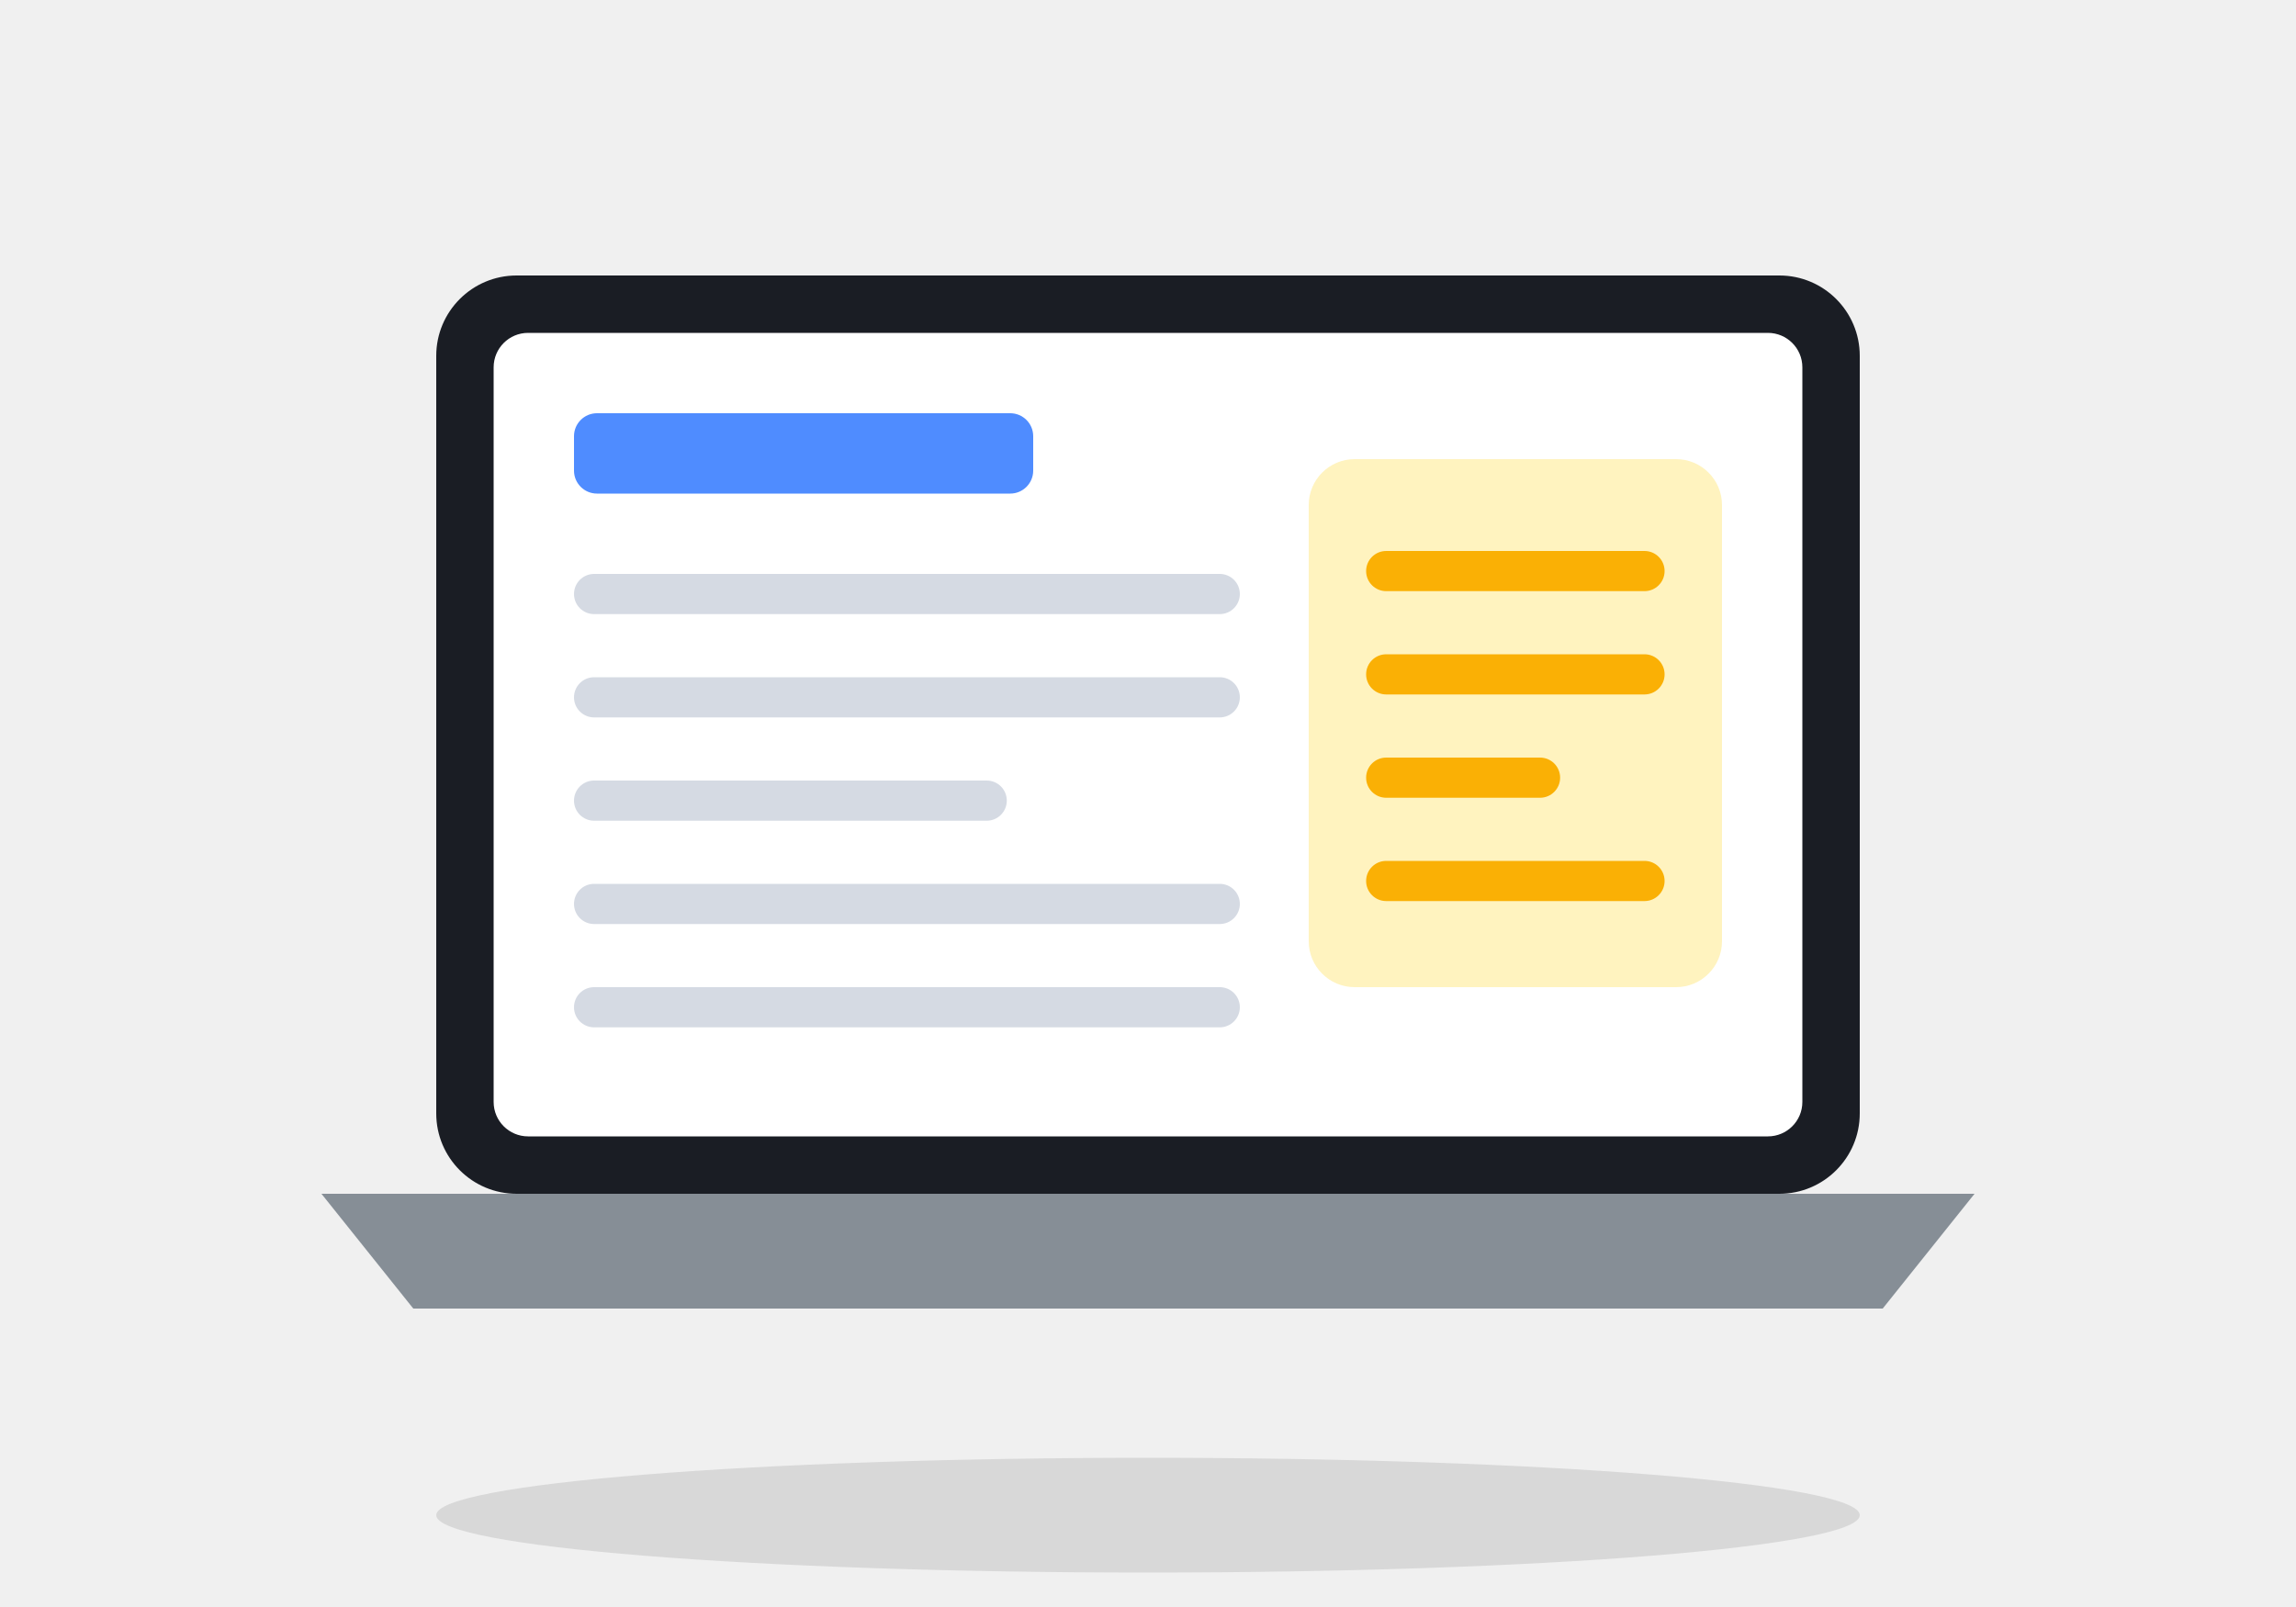
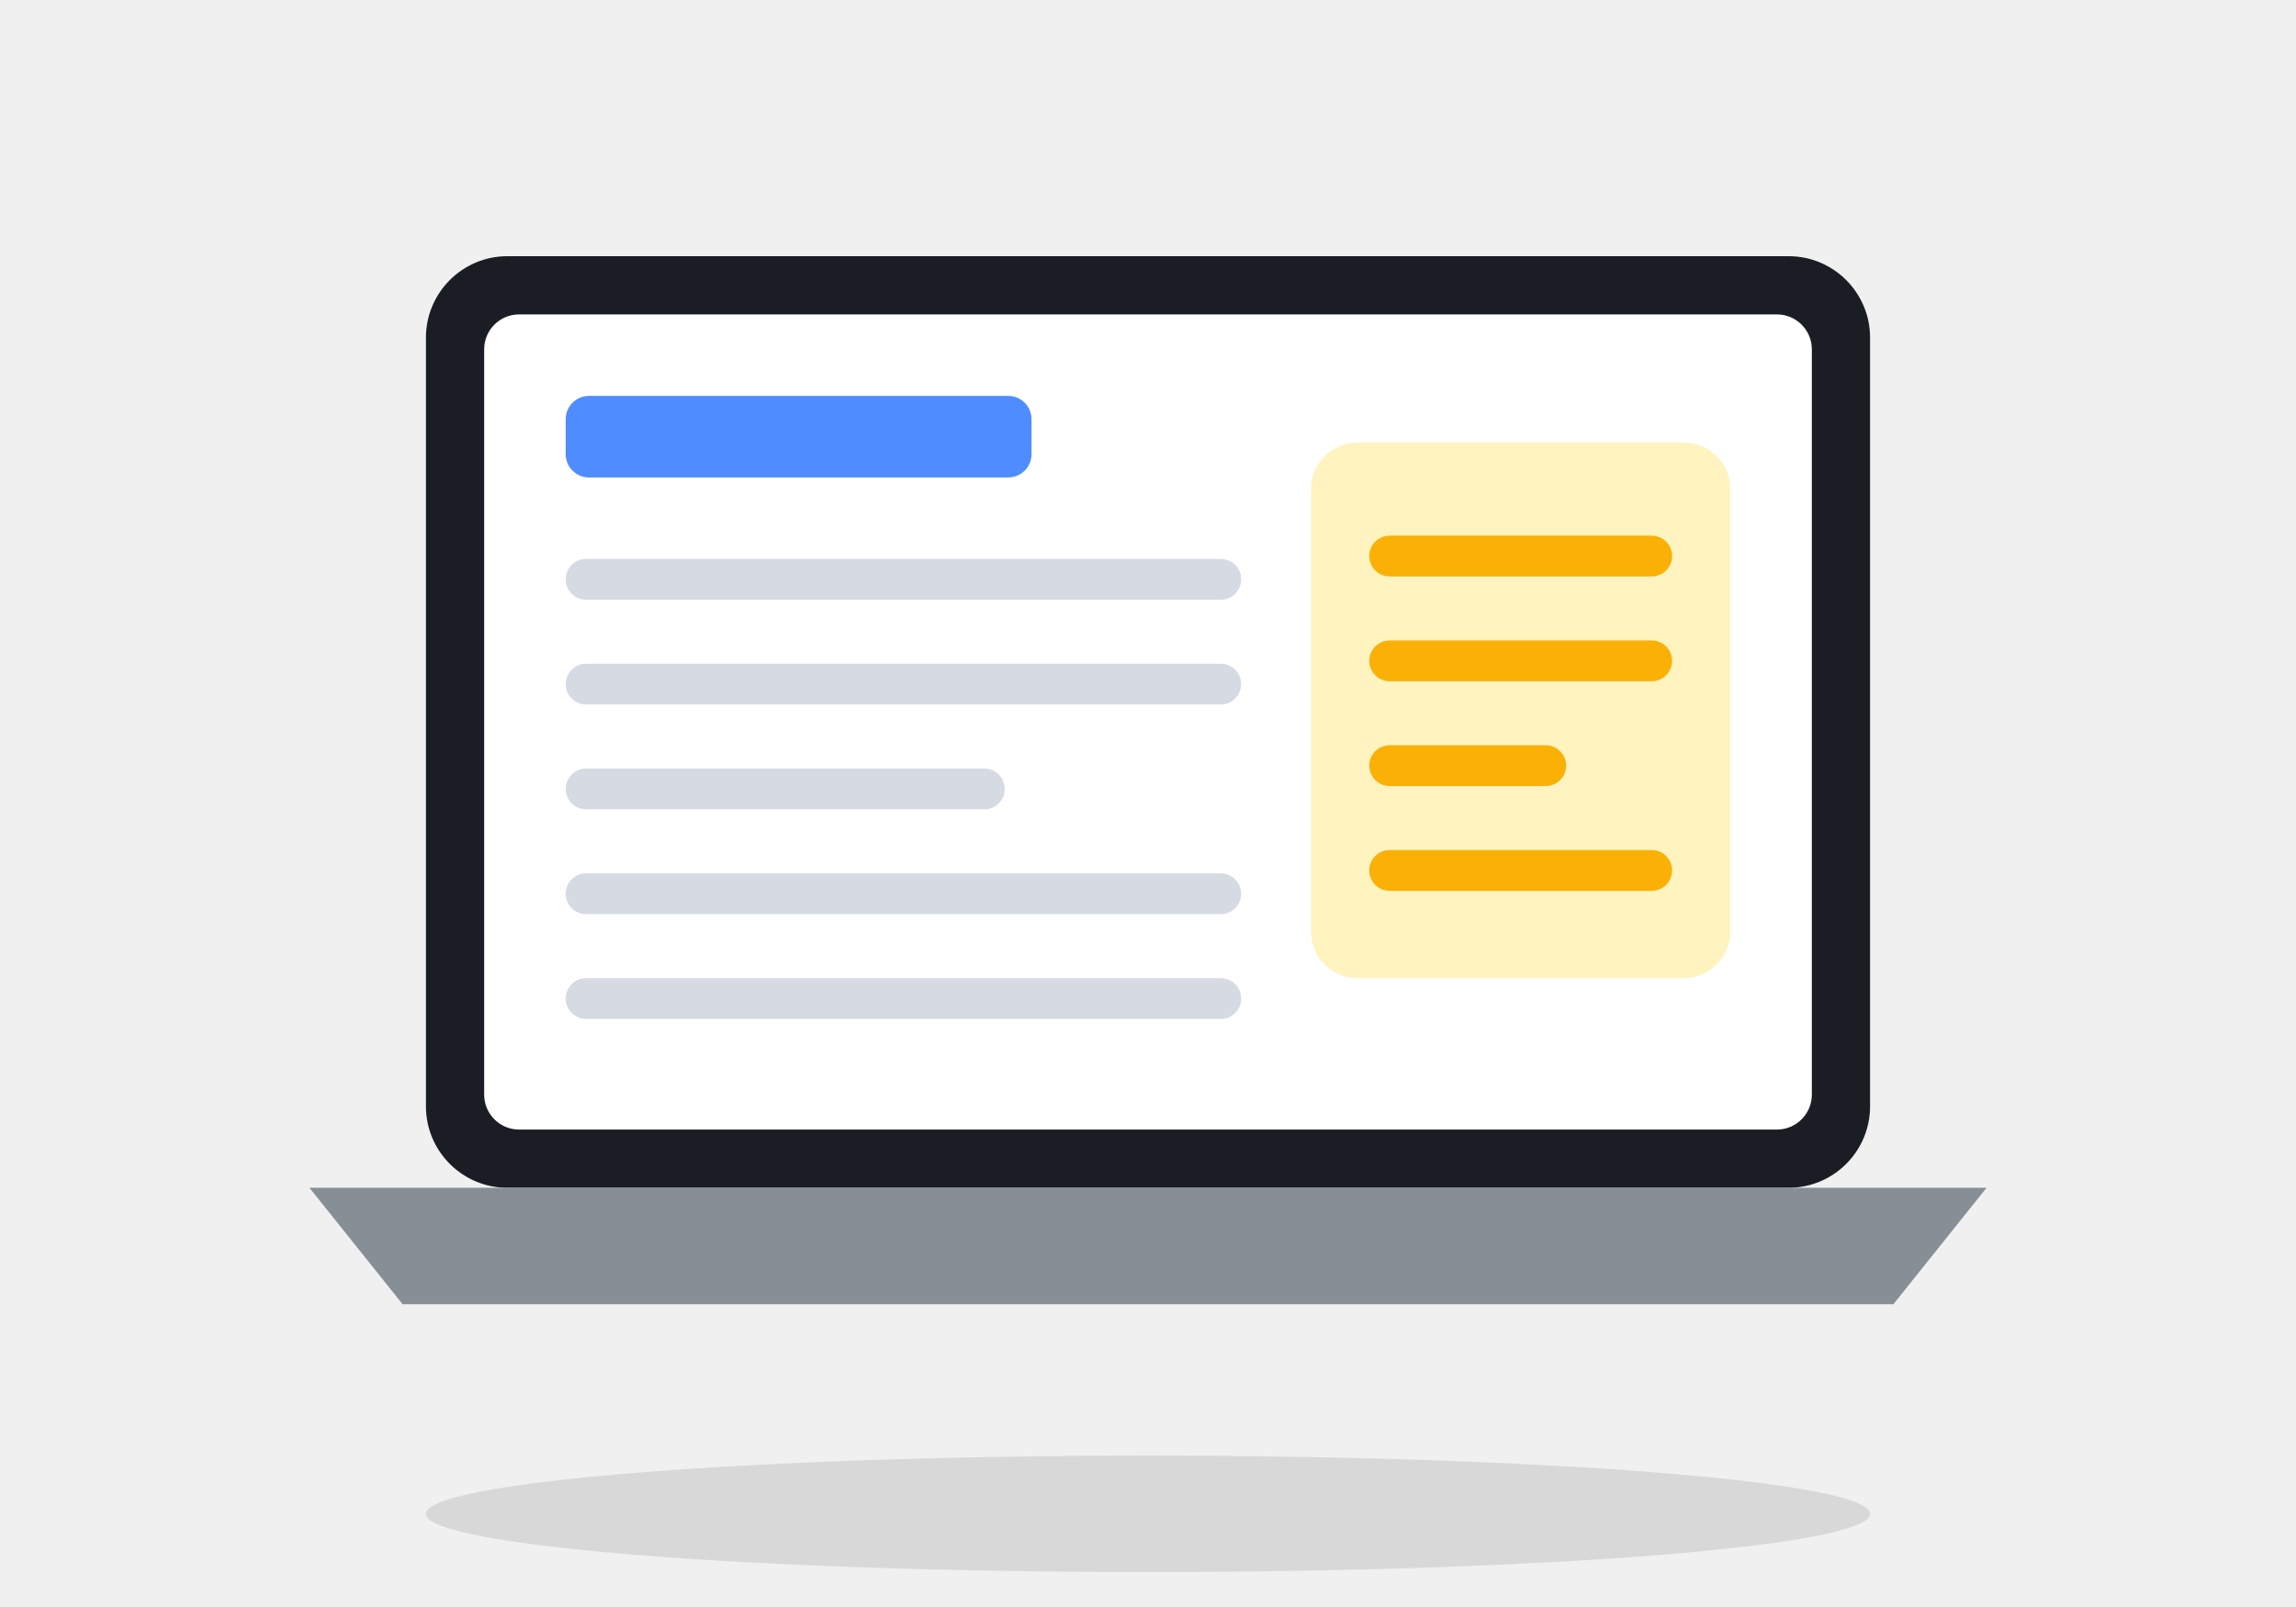
- <svg xmlns="http://www.w3.org/2000/svg" viewBox="0 0 200 140" width="200" height="140">
+ <svg xmlns="http://www.w3.org/2000/svg" viewBox="12 2 176 138" width="200" height="140">
  <ellipse cx="100" cy="132" rx="62" ry="5" fill="#000" opacity=".10" />
  <rect x="38" y="24" width="124" height="80" rx="7" fill="#1A1D24" />
  <rect x="43" y="29" width="114" height="70" rx="3" fill="#fff" />
  <rect x="50" y="36" width="40" height="7" rx="2" fill="#4F8CFF" />
  <rect x="50" y="50" width="58" height="3.5" rx="1.75" fill="#D5DAE3" />
  <rect x="50" y="59" width="58" height="3.5" rx="1.75" fill="#D5DAE3" />
  <rect x="50" y="68" width="37.7" height="3.5" rx="1.75" fill="#D5DAE3" />
  <rect x="50" y="77" width="58" height="3.5" rx="1.75" fill="#D5DAE3" />
  <rect x="50" y="86" width="58" height="3.5" rx="1.75" fill="#D5DAE3" />
  <rect x="114" y="40" width="36" height="46" rx="4" fill="#FFF3BF" />
  <rect x="119" y="48" width="26" height="3.5" rx="1.75" fill="#FAB005" />
  <rect x="119" y="57" width="26" height="3.5" rx="1.75" fill="#FAB005" />
  <rect x="119" y="66" width="16.9" height="3.5" rx="1.75" fill="#FAB005" />
  <rect x="119" y="75" width="26" height="3.5" rx="1.75" fill="#FAB005" />
  <path d="M28 104h144l-8 10H36z" fill="#868E96" />
</svg>
